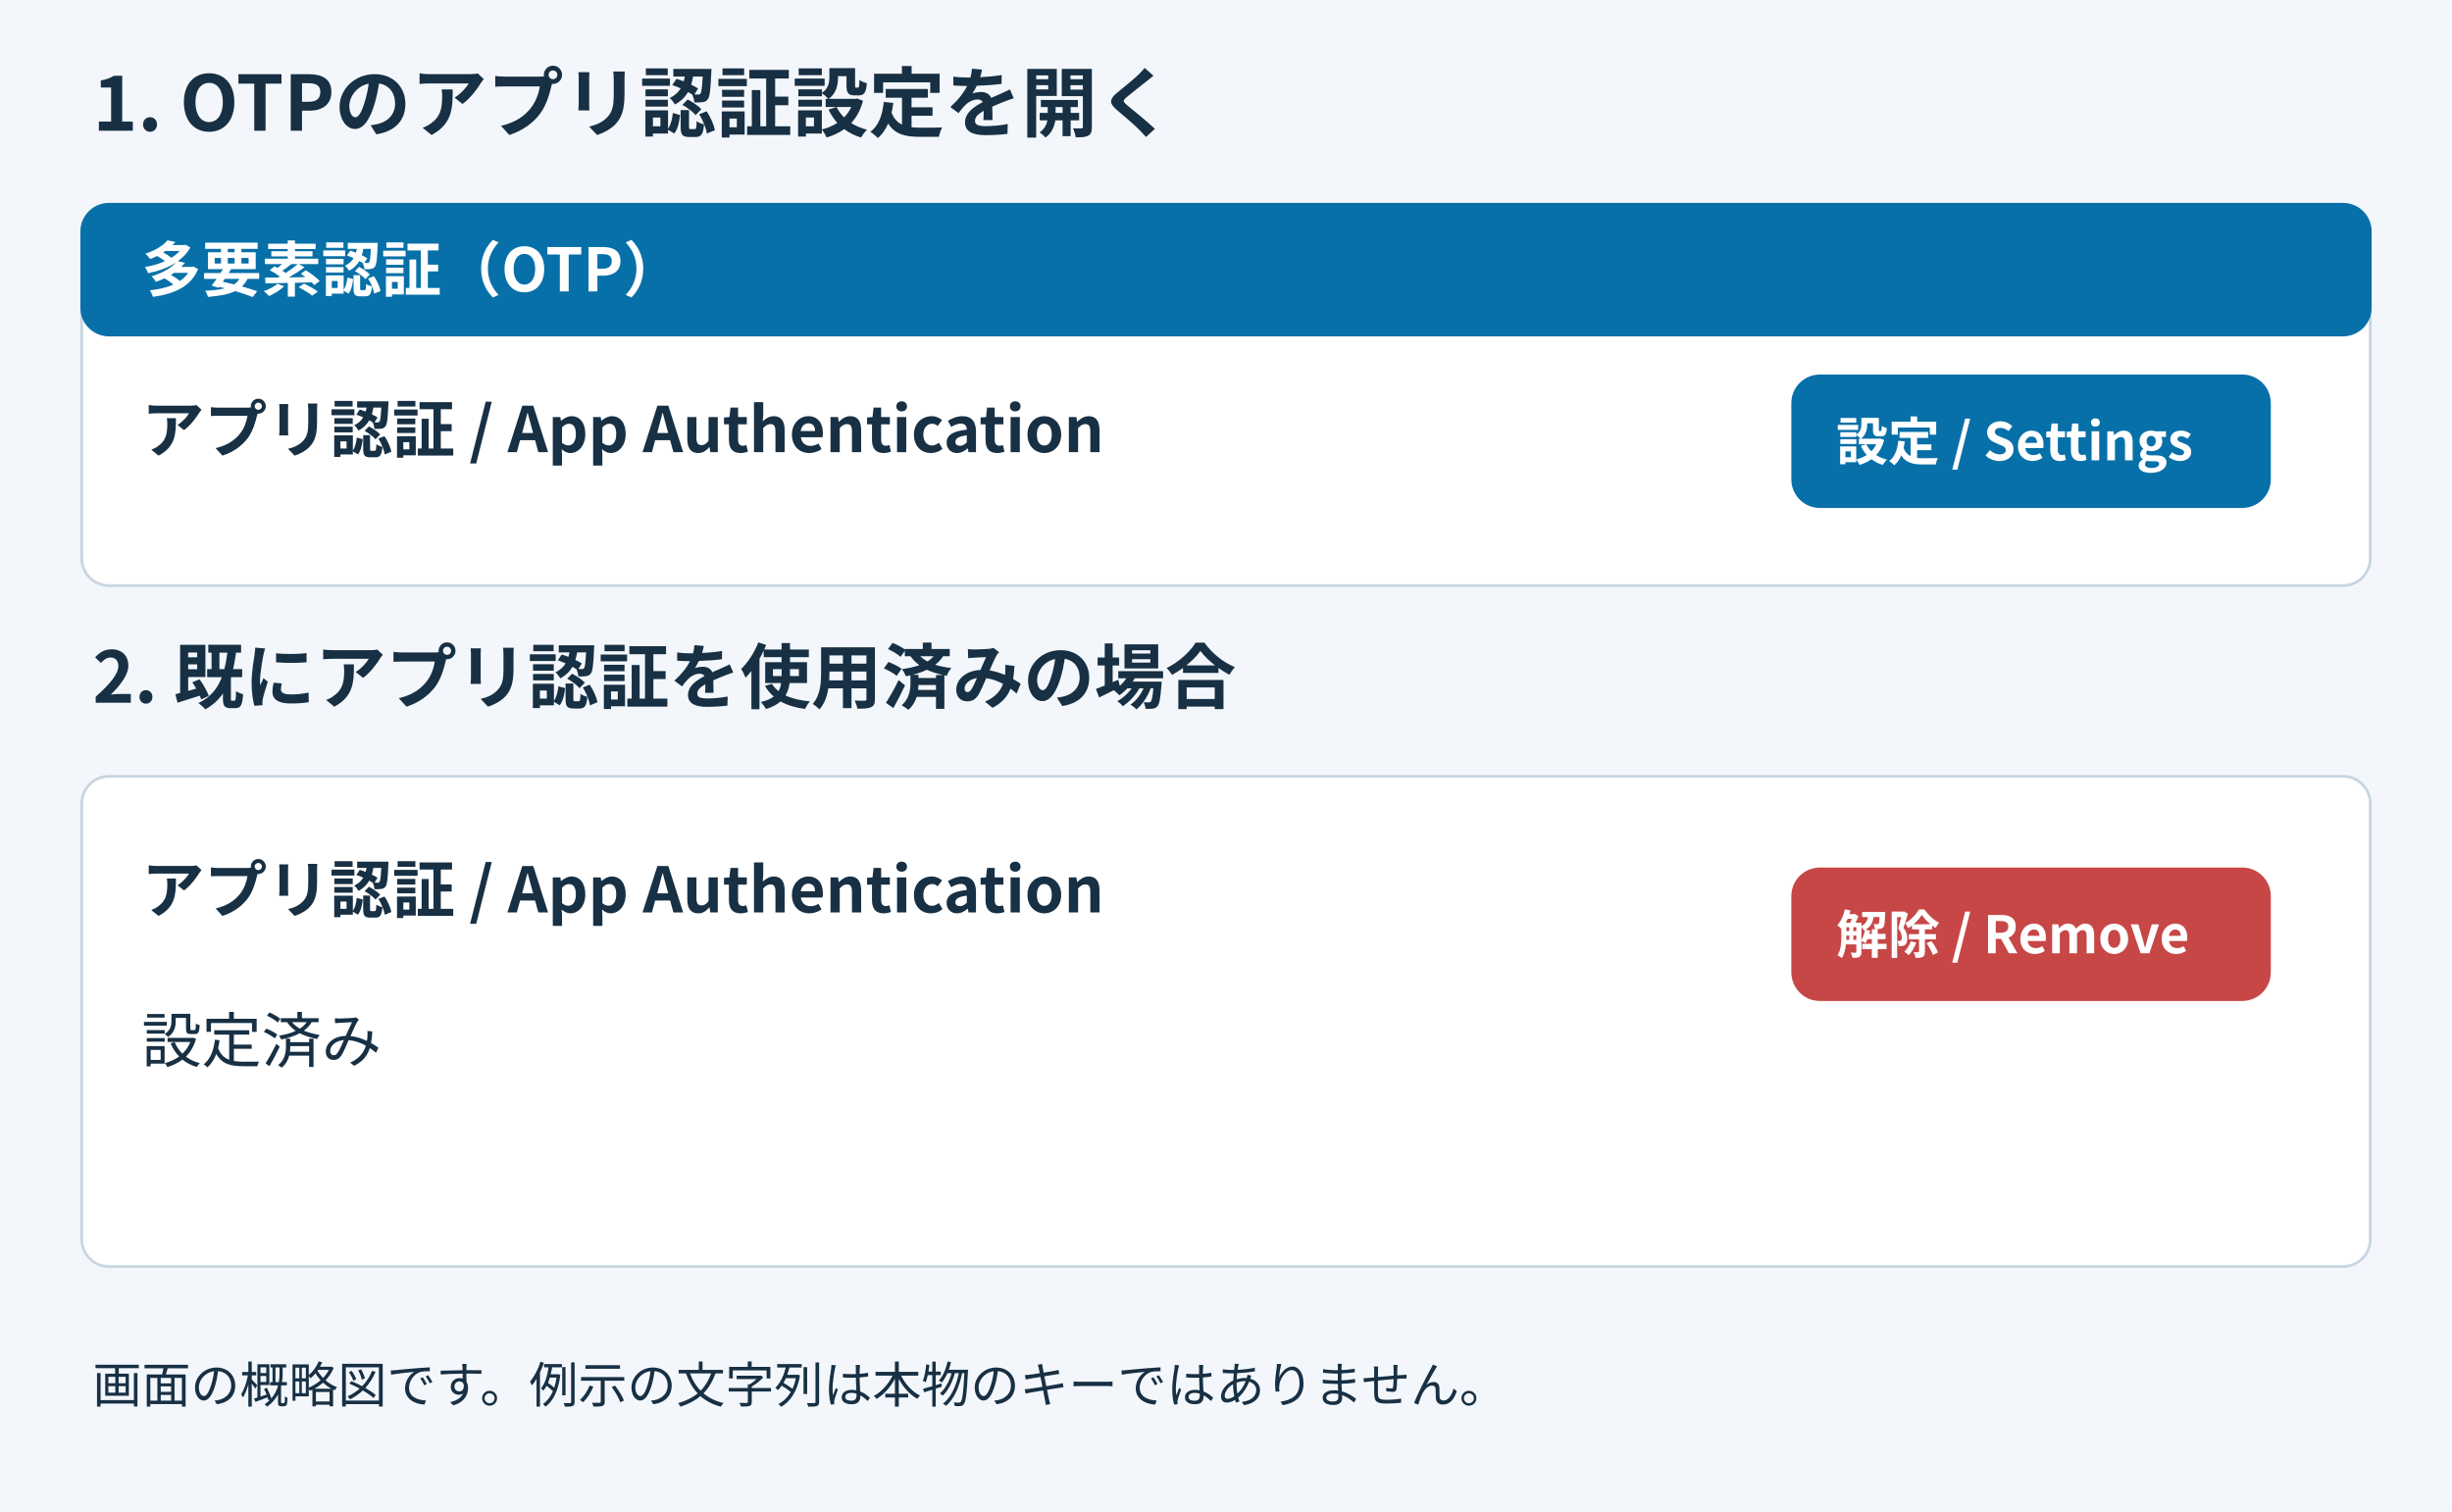
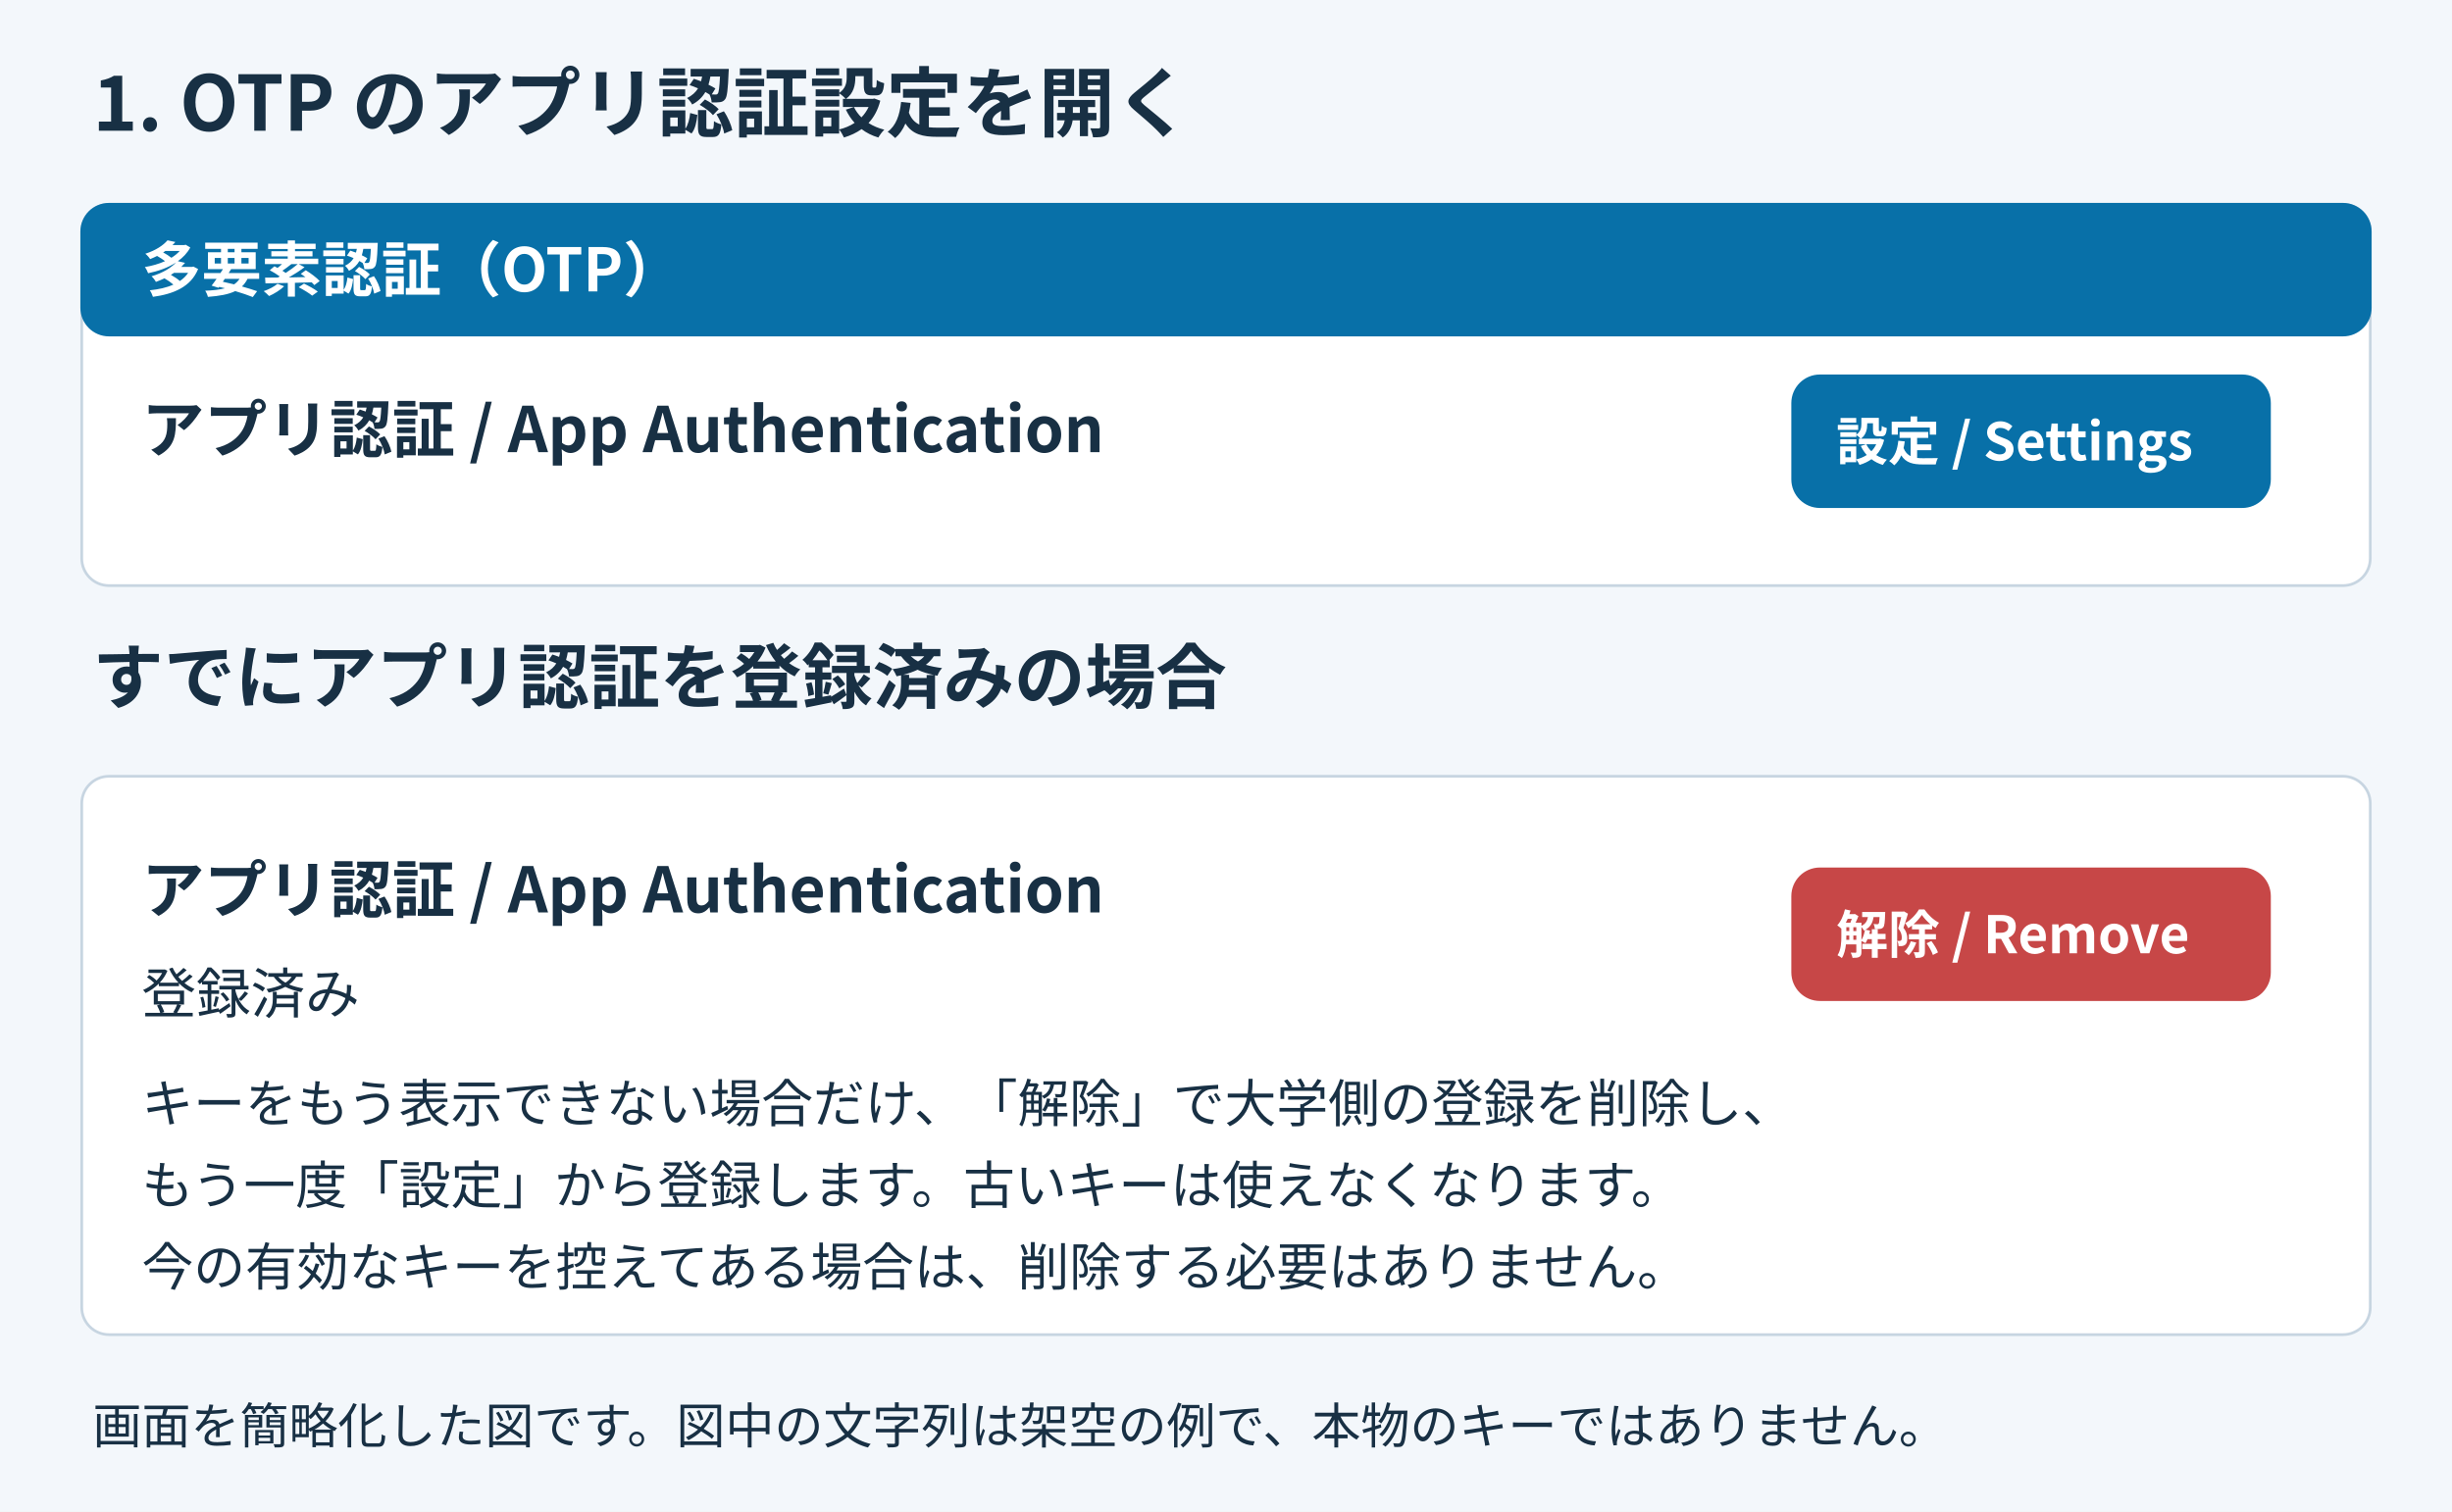
<svg xmlns="http://www.w3.org/2000/svg" width="900" height="555" viewBox="0 0 900 555" role="img">
  <style>text{font-family:system-ui,"Noto Sans CJK JP","Microsoft YaHei",sans-serif}.mono{font-family:monospace}</style>
  <rect width="900" height="555" fill="#f3f7fb" />
-   <text x="34" y="48" font-size="28" fill="#183044" font-weight="700">1. OTPのアプリ認証設定を開く</text>
+   <text x="34" y="48" font-size="28" fill="#183044" font-weight="700">1. OTP のアプリ認証設定を開く</text>
  <rect x="30" y="75" width="840" height="140" rx="10" fill="#ffffff" stroke="#c7d5e1" />
  <rect x="30" y="75" width="840" height="48" rx="10" fill="#0870a8" stroke="#0870a8" />
  <text x="52" y="107" font-size="22" fill="#fff" font-weight="600">多要素認証（OTP）</text>
  <text x="52" y="166" font-size="23" fill="#183044" font-weight="600">アプリ認証 / App Authentication</text>
  <rect x="658" y="138" width="175" height="48" rx="10" fill="#0870a8" stroke="#0870a8" />
  <text x="674" y="169" font-size="19" fill="#fff" font-weight="600">設定 / Settings</text>
-   <text x="34" y="258" font-size="26" fill="#183044" font-weight="700">2. 既にアプリ認証を使用済みの場合</text>
-   <rect x="30" y="285" width="840" height="180" rx="10" fill="#ffffff" stroke="#c7d5e1" />
+   <text x="34" y="258" font-size="26" fill="#183044" font-weight="700">すでにアプリ認証を登録済みの場合</text>
+   <rect x="30" y="285" width="840" height="205" rx="10" fill="#ffffff" stroke="#c7d5e1" />
  <text x="52" y="335" font-size="23" fill="#183044" font-weight="600">アプリ認証 / App Authentication</text>
-   <text x="52" y="390" font-size="22" fill="#183044" font-weight="400">設定済み</text>
+   <text x="52" y="372" font-size="20" fill="#183044" font-weight="400">登録済み</text>
  <rect x="658" y="319" width="175" height="48" rx="10" fill="#c74747" stroke="#c74747" />
  <text x="674" y="350" font-size="19" fill="#fff" font-weight="600">解除 / Remove</text>
-   <text x="34" y="515" font-size="18" fill="#183044" font-weight="400">画面の概略図です。例示の文字列は本物のキーではありません。</text>
+   <text x="52" y="412" font-size="19" fill="#183044" font-weight="400">キーをもう表示できない場合だけ、「解除」で大学側の登録を削除し、</text>
+   <text x="52" y="442" font-size="19" fill="#183044" font-weight="400">もう一度「設定」から登録します。古いキーは使えなくなります。</text>
+   <text x="52" y="472" font-size="19" fill="#183044" font-weight="400">今の有効なキーを控えてある場合は、削除する必要はありません。</text>
+   <text x="34" y="530" font-size="18" fill="#183044" font-weight="400">画面を簡略化した図です。図中の文字列は架空の例で、本物のキーではありません。</text>
</svg>
